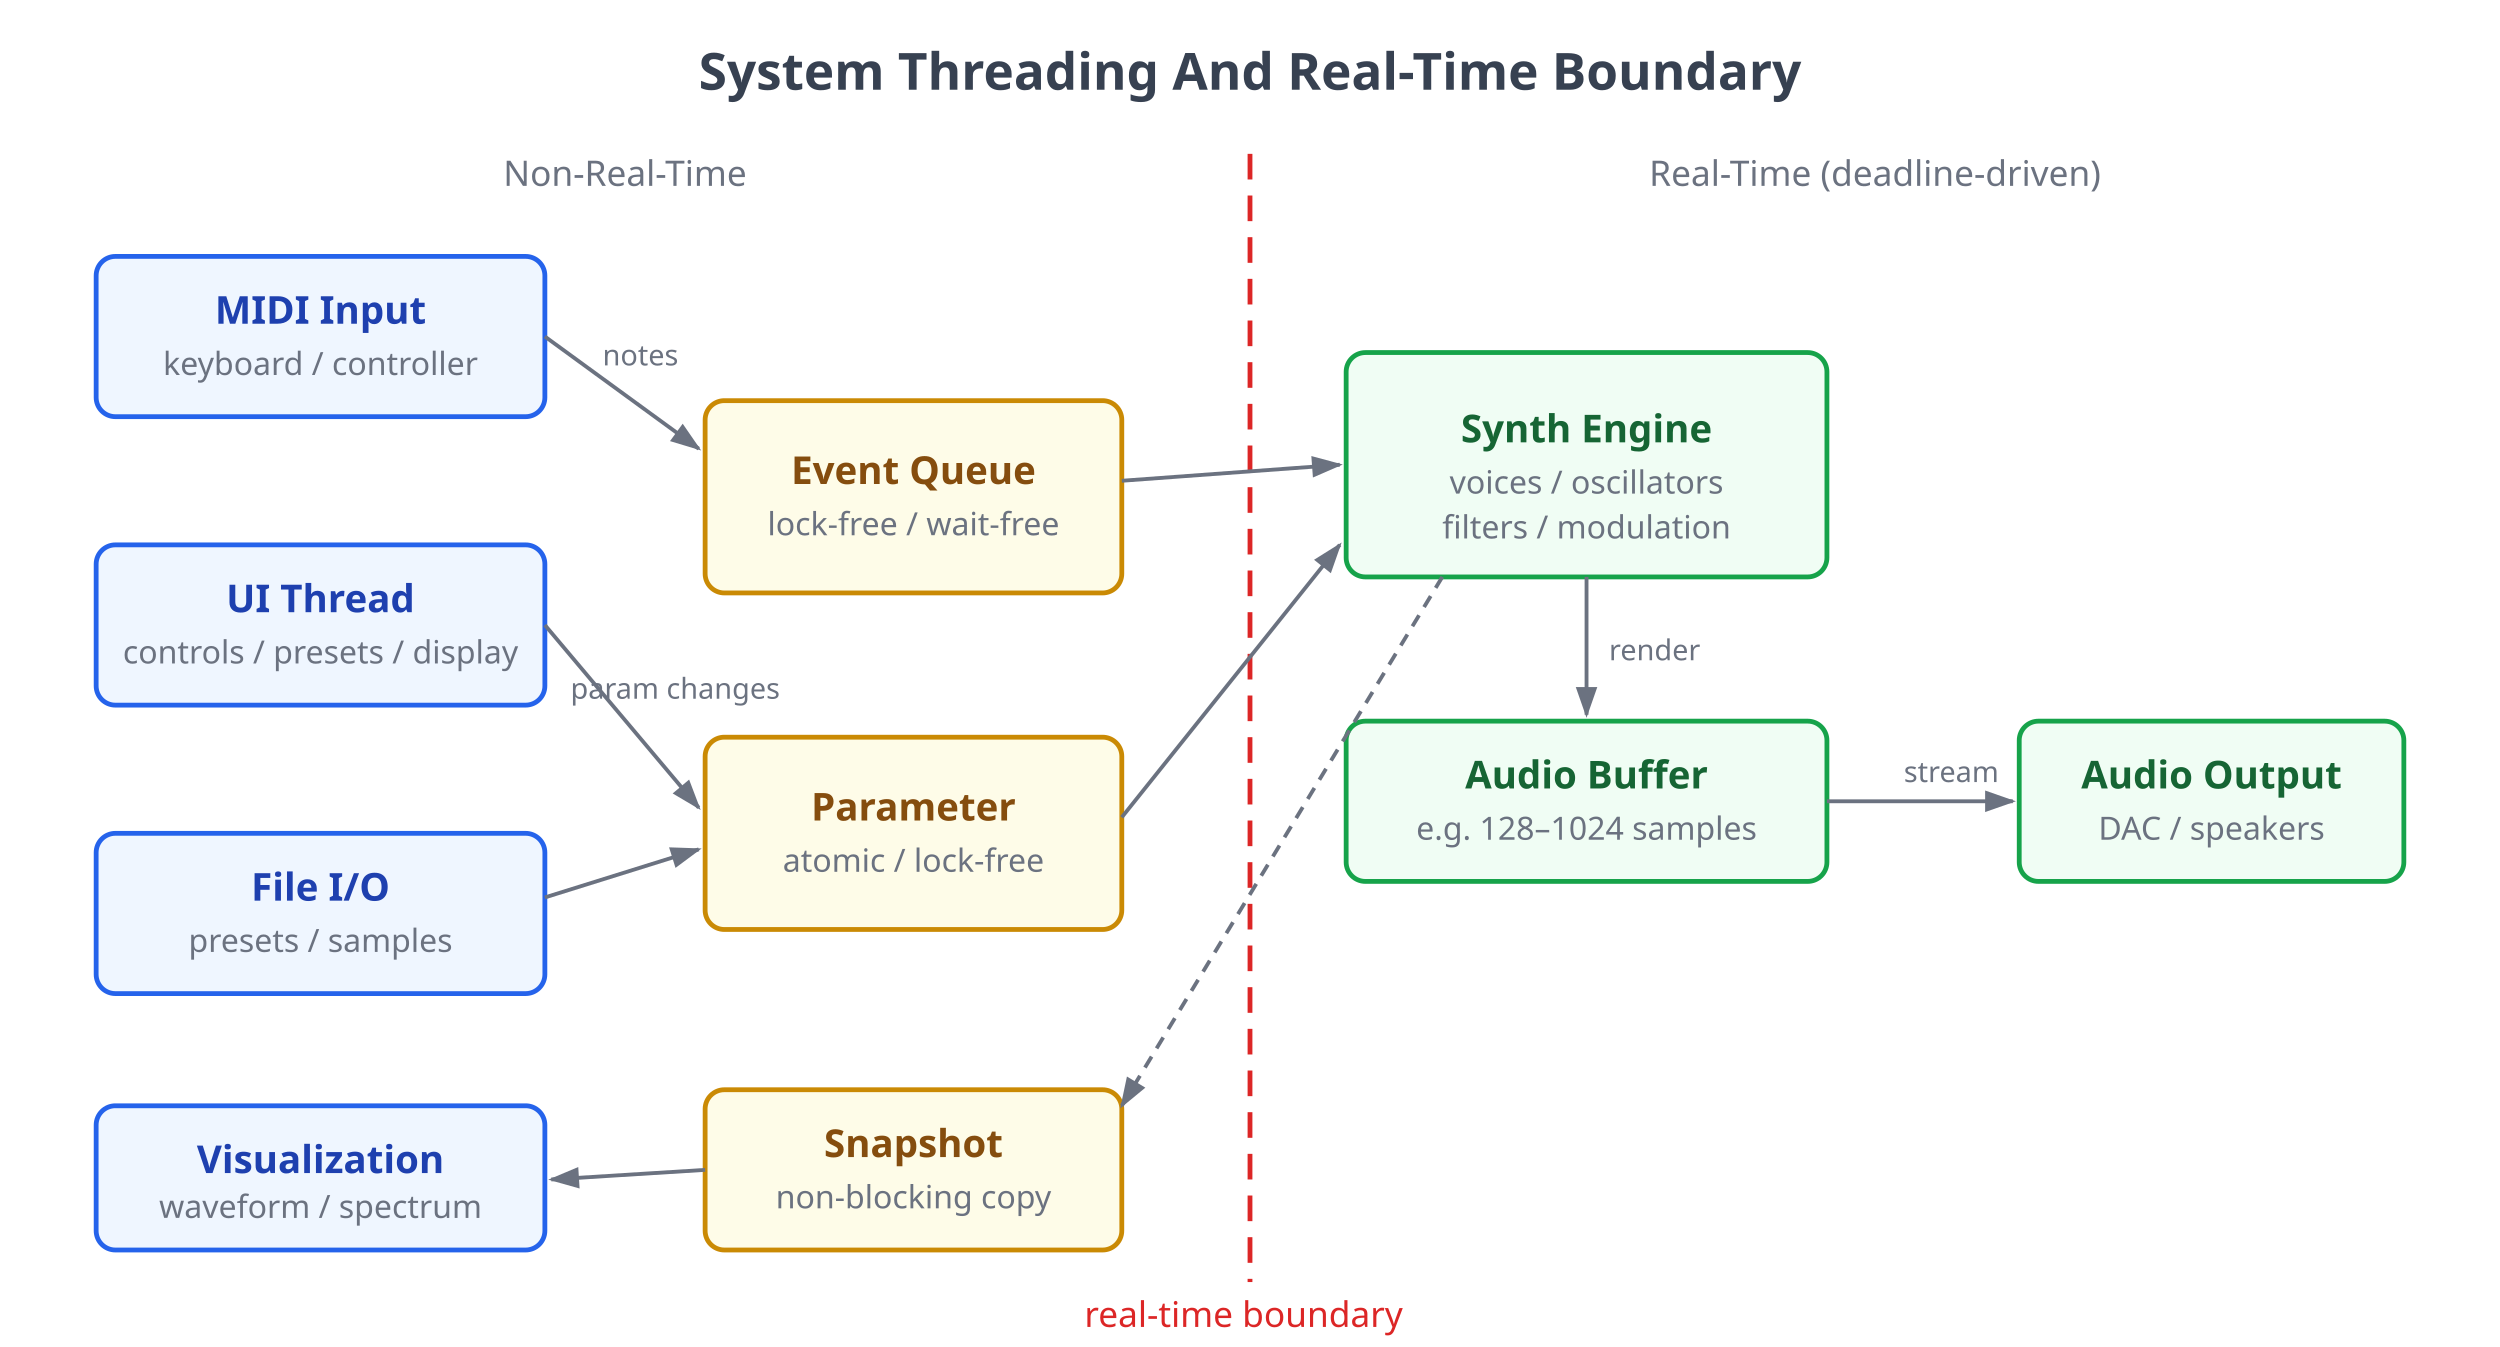
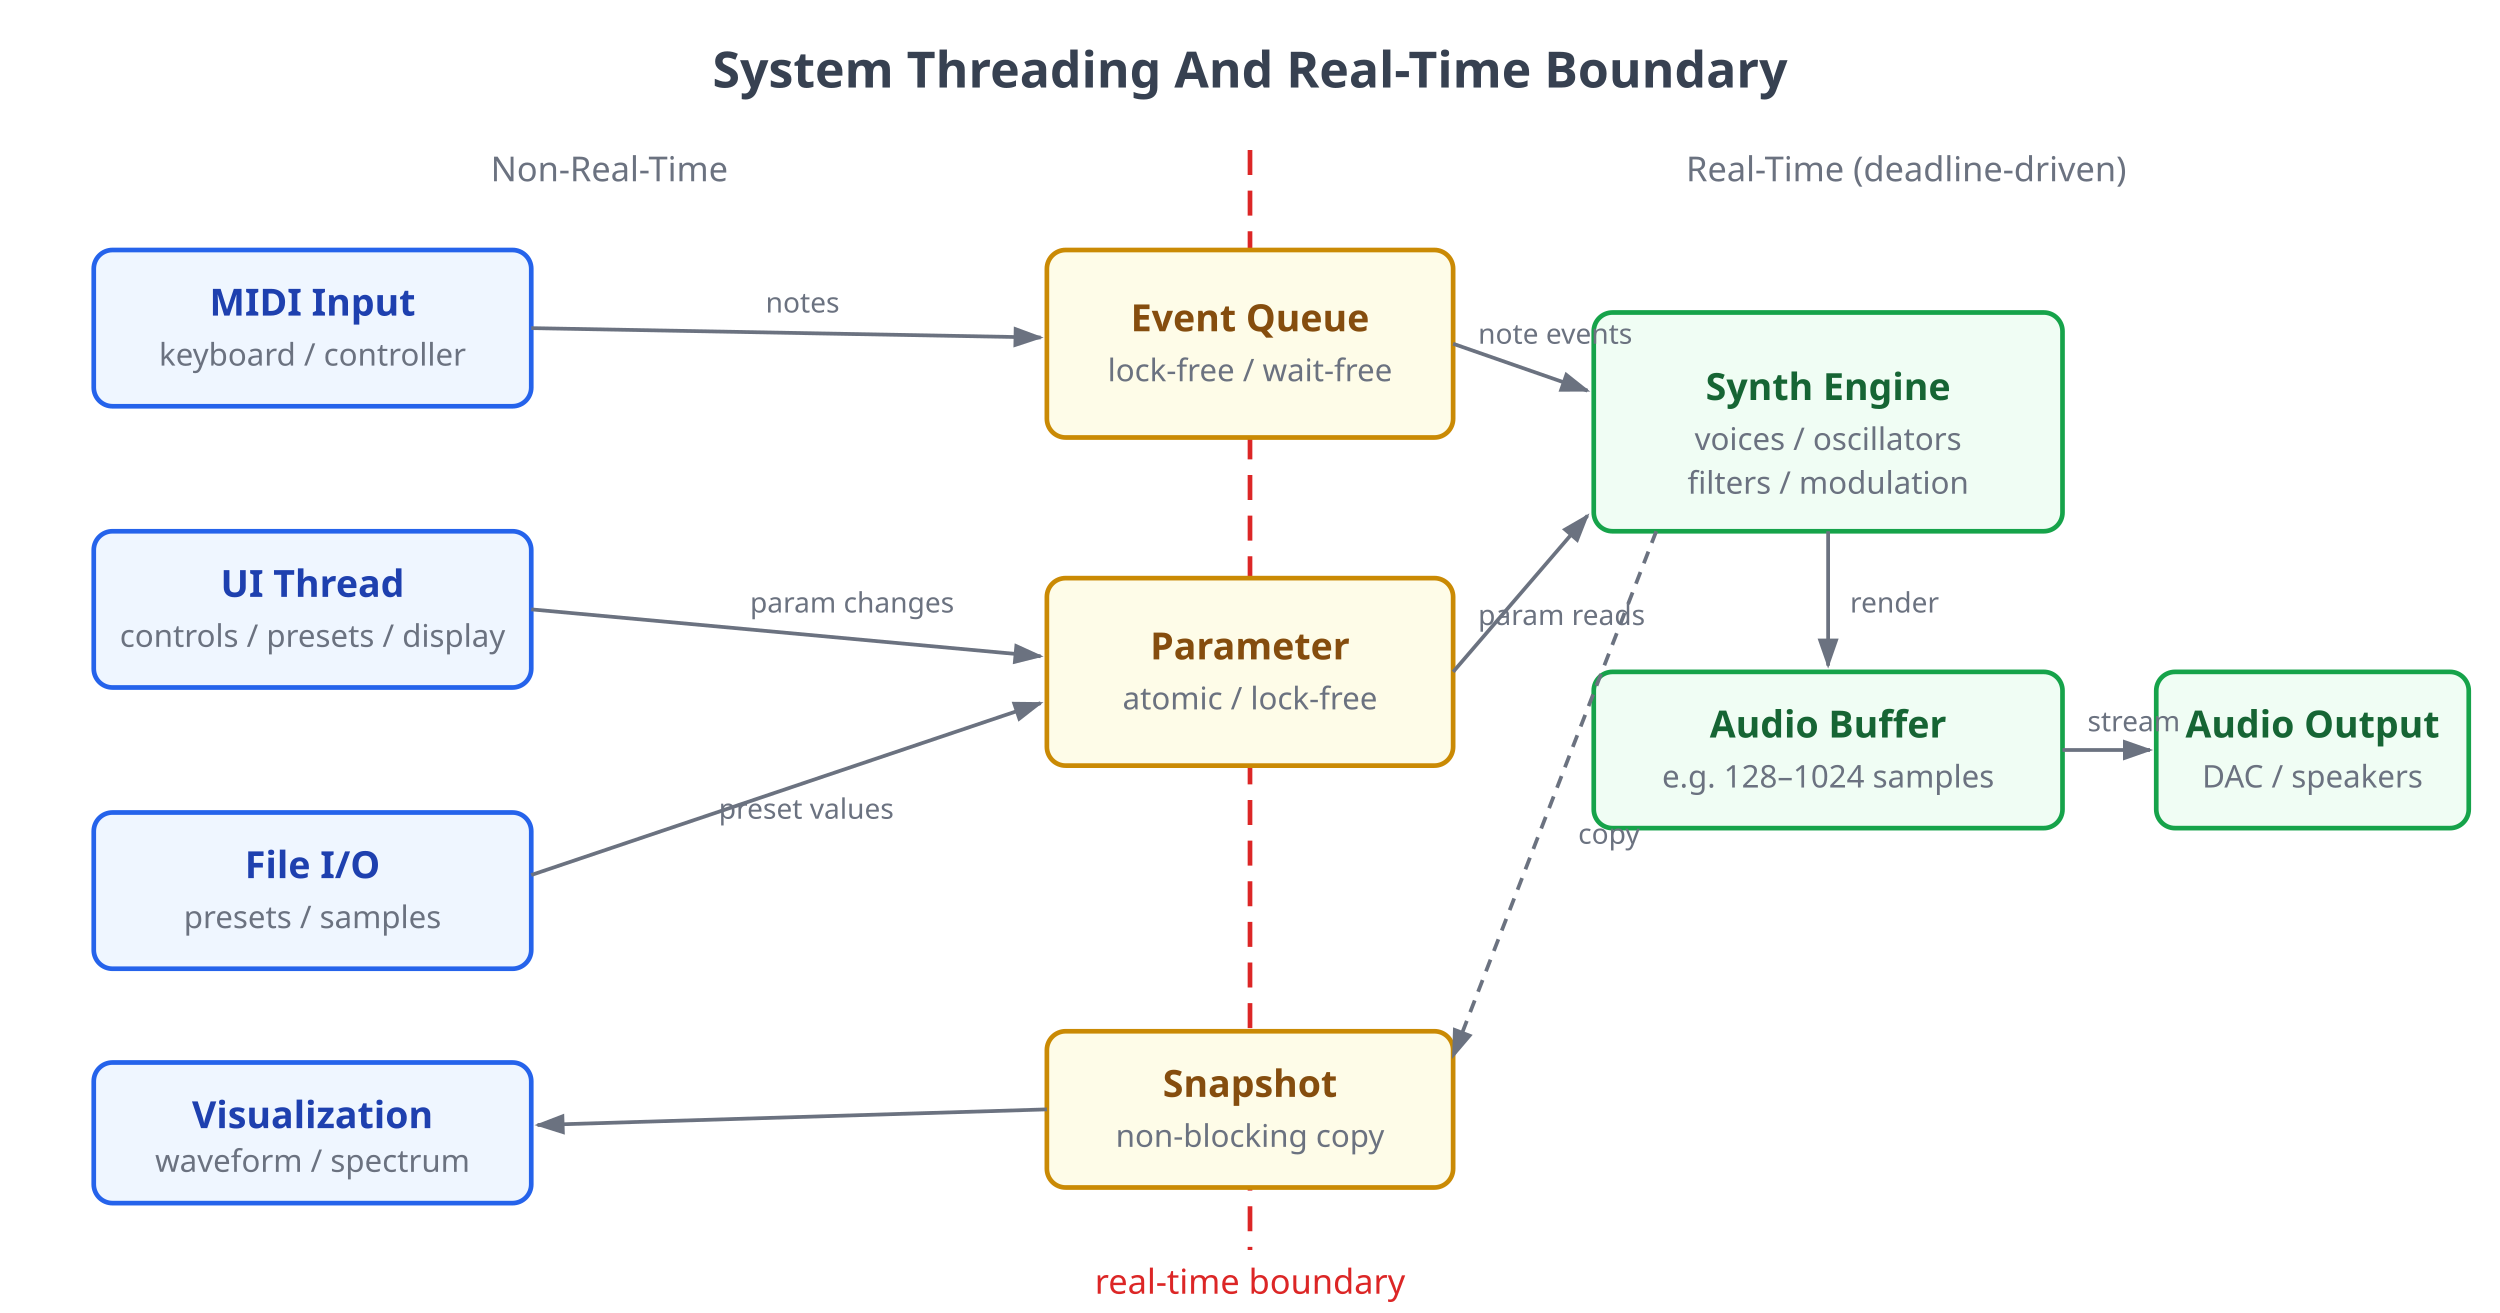
- <svg xmlns="http://www.w3.org/2000/svg" viewBox="0 0 780 420" width="780" height="420">
-   <text x="390" y="28" font-family="sans-serif" font-size="16" font-weight="bold" fill="#374151" text-anchor="middle">System Threading And Real-Time Boundary</text>
-   <line x1="390" y1="48" x2="390" y2="400" stroke="#dc2626" stroke-width="1.5" stroke-dasharray="8,5" />
-   <text x="388" y="414" font-family="sans-serif" font-size="11" fill="#dc2626" text-anchor="middle">real-time boundary</text>
+ <svg xmlns="http://www.w3.org/2000/svg" viewBox="0 0 800 420" width="800" height="420">
+   <text x="400" y="28" font-family="sans-serif" font-size="16" font-weight="bold" fill="#374151" text-anchor="middle">System Threading And Real-Time Boundary</text>
+   <line x1="400" y1="48" x2="400" y2="400" stroke="#dc2626" stroke-width="1.5" stroke-dasharray="8,5" />
+   <text x="400" y="414" font-family="sans-serif" font-size="11" fill="#dc2626" text-anchor="middle">real-time boundary</text>
  <text x="195" y="58" font-family="sans-serif" font-size="11" fill="#6b7280" text-anchor="middle">Non-Real-Time</text>
-   <text x="585" y="58" font-family="sans-serif" font-size="11" fill="#6b7280" text-anchor="middle">Real-Time (deadline-driven)</text>
+   <text x="610" y="58" font-family="sans-serif" font-size="11" fill="#6b7280" text-anchor="middle">Real-Time (deadline-driven)</text>
  <rect x="30" y="80" width="140" height="50" rx="6" fill="#eff6ff" stroke="#2563eb" stroke-width="1.5" />
  <text x="100" y="101" font-family="sans-serif" font-size="12" font-weight="bold" fill="#1e40af" text-anchor="middle">MIDI Input</text>
  <text x="100" y="117" font-family="sans-serif" font-size="10" fill="#6b7280" text-anchor="middle">keyboard / controller</text>
  <rect x="30" y="170" width="140" height="50" rx="6" fill="#eff6ff" stroke="#2563eb" stroke-width="1.5" />
  <text x="100" y="191" font-family="sans-serif" font-size="12" font-weight="bold" fill="#1e40af" text-anchor="middle">UI Thread</text>
  <text x="100" y="207" font-family="sans-serif" font-size="10" fill="#6b7280" text-anchor="middle">controls / presets / display</text>
  <rect x="30" y="260" width="140" height="50" rx="6" fill="#eff6ff" stroke="#2563eb" stroke-width="1.5" />
  <text x="100" y="281" font-family="sans-serif" font-size="12" font-weight="bold" fill="#1e40af" text-anchor="middle">File I/O</text>
  <text x="100" y="297" font-family="sans-serif" font-size="10" fill="#6b7280" text-anchor="middle">presets / samples</text>
-   <rect x="220" y="125" width="130" height="60" rx="6" fill="#fefce8" stroke="#ca8a04" stroke-width="1.5" />
-   <text x="285" y="151" font-family="sans-serif" font-size="12" font-weight="bold" fill="#854d0e" text-anchor="middle">Event Queue</text>
-   <text x="285" y="167" font-family="sans-serif" font-size="10" fill="#6b7280" text-anchor="middle">lock-free / wait-free</text>
-   <rect x="220" y="230" width="130" height="60" rx="6" fill="#fefce8" stroke="#ca8a04" stroke-width="1.5" />
-   <text x="285" y="256" font-family="sans-serif" font-size="12" font-weight="bold" fill="#854d0e" text-anchor="middle">Parameter</text>
-   <text x="285" y="272" font-family="sans-serif" font-size="10" fill="#6b7280" text-anchor="middle">atomic / lock-free</text>
-   <rect x="420" y="110" width="150" height="70" rx="6" fill="#f0fdf4" stroke="#16a34a" stroke-width="1.5" />
-   <text x="495" y="138" font-family="sans-serif" font-size="12" font-weight="bold" fill="#166534" text-anchor="middle">Synth Engine</text>
-   <text x="495" y="154" font-family="sans-serif" font-size="10" fill="#6b7280" text-anchor="middle">voices / oscillators</text>
-   <text x="495" y="168" font-family="sans-serif" font-size="10" fill="#6b7280" text-anchor="middle">filters / modulation</text>
-   <rect x="420" y="225" width="150" height="50" rx="6" fill="#f0fdf4" stroke="#16a34a" stroke-width="1.5" />
-   <text x="495" y="246" font-family="sans-serif" font-size="12" font-weight="bold" fill="#166534" text-anchor="middle">Audio Buffer</text>
-   <text x="495" y="262" font-family="sans-serif" font-size="10" fill="#6b7280" text-anchor="middle">e.g. 128–1024 samples</text>
-   <rect x="630" y="225" width="120" height="50" rx="6" fill="#f0fdf4" stroke="#16a34a" stroke-width="1.5" />
-   <text x="690" y="246" font-family="sans-serif" font-size="12" font-weight="bold" fill="#166534" text-anchor="middle">Audio Output</text>
-   <text x="690" y="262" font-family="sans-serif" font-size="10" fill="#6b7280" text-anchor="middle">DAC / speakers</text>
-   <rect x="30" y="345" width="140" height="45" rx="6" fill="#eff6ff" stroke="#2563eb" stroke-width="1.5" />
-   <text x="100" y="366" font-family="sans-serif" font-size="12" font-weight="bold" fill="#1e40af" text-anchor="middle">Visualization</text>
-   <text x="100" y="380" font-family="sans-serif" font-size="10" fill="#6b7280" text-anchor="middle">waveform / spectrum</text>
-   <rect x="220" y="340" width="130" height="50" rx="6" fill="#fefce8" stroke="#ca8a04" stroke-width="1.5" />
-   <text x="285" y="361" font-family="sans-serif" font-size="12" font-weight="bold" fill="#854d0e" text-anchor="middle">Snapshot</text>
-   <text x="285" y="377" font-family="sans-serif" font-size="10" fill="#6b7280" text-anchor="middle">non-blocking copy</text>
+   <rect x="335" y="80" width="130" height="60" rx="6" fill="#fefce8" stroke="#ca8a04" stroke-width="1.5" />
+   <text x="400" y="106" font-family="sans-serif" font-size="12" font-weight="bold" fill="#854d0e" text-anchor="middle">Event Queue</text>
+   <text x="400" y="122" font-family="sans-serif" font-size="10" fill="#6b7280" text-anchor="middle">lock-free / wait-free</text>
+   <rect x="335" y="185" width="130" height="60" rx="6" fill="#fefce8" stroke="#ca8a04" stroke-width="1.5" />
+   <text x="400" y="211" font-family="sans-serif" font-size="12" font-weight="bold" fill="#854d0e" text-anchor="middle">Parameter</text>
+   <text x="400" y="227" font-family="sans-serif" font-size="10" fill="#6b7280" text-anchor="middle">atomic / lock-free</text>
+   <rect x="335" y="330" width="130" height="50" rx="6" fill="#fefce8" stroke="#ca8a04" stroke-width="1.5" />
+   <text x="400" y="351" font-family="sans-serif" font-size="12" font-weight="bold" fill="#854d0e" text-anchor="middle">Snapshot</text>
+   <text x="400" y="367" font-family="sans-serif" font-size="10" fill="#6b7280" text-anchor="middle">non-blocking copy</text>
+   <rect x="510" y="100" width="150" height="70" rx="6" fill="#f0fdf4" stroke="#16a34a" stroke-width="1.5" />
+   <text x="585" y="128" font-family="sans-serif" font-size="12" font-weight="bold" fill="#166534" text-anchor="middle">Synth Engine</text>
+   <text x="585" y="144" font-family="sans-serif" font-size="10" fill="#6b7280" text-anchor="middle">voices / oscillators</text>
+   <text x="585" y="158" font-family="sans-serif" font-size="10" fill="#6b7280" text-anchor="middle">filters / modulation</text>
+   <rect x="510" y="215" width="150" height="50" rx="6" fill="#f0fdf4" stroke="#16a34a" stroke-width="1.5" />
+   <text x="585" y="236" font-family="sans-serif" font-size="12" font-weight="bold" fill="#166534" text-anchor="middle">Audio Buffer</text>
+   <text x="585" y="252" font-family="sans-serif" font-size="10" fill="#6b7280" text-anchor="middle">e.g. 128–1024 samples</text>
+   <rect x="690" y="215" width="100" height="50" rx="6" fill="#f0fdf4" stroke="#16a34a" stroke-width="1.5" />
+   <text x="740" y="236" font-family="sans-serif" font-size="12" font-weight="bold" fill="#166534" text-anchor="middle">Audio Output</text>
+   <text x="740" y="252" font-family="sans-serif" font-size="10" fill="#6b7280" text-anchor="middle">DAC / speakers</text>
+   <rect x="30" y="340" width="140" height="45" rx="6" fill="#eff6ff" stroke="#2563eb" stroke-width="1.5" />
+   <text x="100" y="361" font-family="sans-serif" font-size="12" font-weight="bold" fill="#1e40af" text-anchor="middle">Visualization</text>
+   <text x="100" y="375" font-family="sans-serif" font-size="10" fill="#6b7280" text-anchor="middle">waveform / spectrum</text>
  <defs>
    <marker id="arrow" viewBox="0 0 10 7" refX="9" refY="3.5" markerWidth="8" markerHeight="6" orient="auto-start-reverse">
      <path d="M0,0 L10,3.5 L0,7 z" fill="#6b7280" />
    </marker>
  </defs>
-   <path d="M170,105 L218,140" fill="none" stroke="#6b7280" stroke-width="1.2" marker-end="url(#arrow)" />
-   <text x="188" y="114" font-family="sans-serif" font-size="9" fill="#6b7280">notes</text>
-   <path d="M170,195 L218,252" fill="none" stroke="#6b7280" stroke-width="1.2" marker-end="url(#arrow)" />
-   <text x="178" y="218" font-family="sans-serif" font-size="9" fill="#6b7280">param changes</text>
-   <path d="M170,280 L218,265" fill="none" stroke="#6b7280" stroke-width="1.2" marker-end="url(#arrow)" />
-   <path d="M350,150 L418,145" fill="none" stroke="#6b7280" stroke-width="1.2" marker-end="url(#arrow)" />
-   <path d="M350,255 L418,170" fill="none" stroke="#6b7280" stroke-width="1.2" marker-end="url(#arrow)" />
-   <path d="M495,180 L495,223" fill="none" stroke="#6b7280" stroke-width="1.2" marker-end="url(#arrow)" />
-   <text x="502" y="206" font-family="sans-serif" font-size="9" fill="#6b7280">render</text>
-   <path d="M570,250 L628,250" fill="none" stroke="#6b7280" stroke-width="1.2" marker-end="url(#arrow)" />
-   <text x="594" y="244" font-family="sans-serif" font-size="9" fill="#6b7280">stream</text>
-   <path d="M450,180 L350,345" fill="none" stroke="#6b7280" stroke-width="1.2" stroke-dasharray="4,3" marker-end="url(#arrow)" />
-   <path d="M220,365 L172,368" fill="none" stroke="#6b7280" stroke-width="1.2" marker-end="url(#arrow)" />
+   <path d="M170,105 L333,108" fill="none" stroke="#6b7280" stroke-width="1.2" marker-end="url(#arrow)" />
+   <text x="245" y="100" font-family="sans-serif" font-size="9" fill="#6b7280">notes</text>
+   <path d="M170,195 L333,210" fill="none" stroke="#6b7280" stroke-width="1.2" marker-end="url(#arrow)" />
+   <text x="240" y="196" font-family="sans-serif" font-size="9" fill="#6b7280">param changes</text>
+   <path d="M170,280 L333,225" fill="none" stroke="#6b7280" stroke-width="1.2" marker-end="url(#arrow)" />
+   <text x="230" y="262" font-family="sans-serif" font-size="9" fill="#6b7280">preset values</text>
+   <path d="M465,110 L508,125" fill="none" stroke="#6b7280" stroke-width="1.2" marker-end="url(#arrow)" />
+   <text x="473" y="110" font-family="sans-serif" font-size="9" fill="#6b7280">note events</text>
+   <path d="M465,215 L508,165" fill="none" stroke="#6b7280" stroke-width="1.2" marker-end="url(#arrow)" />
+   <text x="473" y="200" font-family="sans-serif" font-size="9" fill="#6b7280">param reads</text>
+   <path d="M585,170 L585,213" fill="none" stroke="#6b7280" stroke-width="1.2" marker-end="url(#arrow)" />
+   <text x="592" y="196" font-family="sans-serif" font-size="9" fill="#6b7280">render</text>
+   <path d="M660,240 L688,240" fill="none" stroke="#6b7280" stroke-width="1.2" marker-end="url(#arrow)" />
+   <text x="668" y="234" font-family="sans-serif" font-size="9" fill="#6b7280">stream</text>
+   <path d="M530,170 L465,338" fill="none" stroke="#6b7280" stroke-width="1.2" stroke-dasharray="4,3" marker-end="url(#arrow)" />
+   <text x="505" y="270" font-family="sans-serif" font-size="9" fill="#6b7280">copy</text>
+   <path d="M335,355 L172,360" fill="none" stroke="#6b7280" stroke-width="1.2" marker-end="url(#arrow)" />
</svg>
